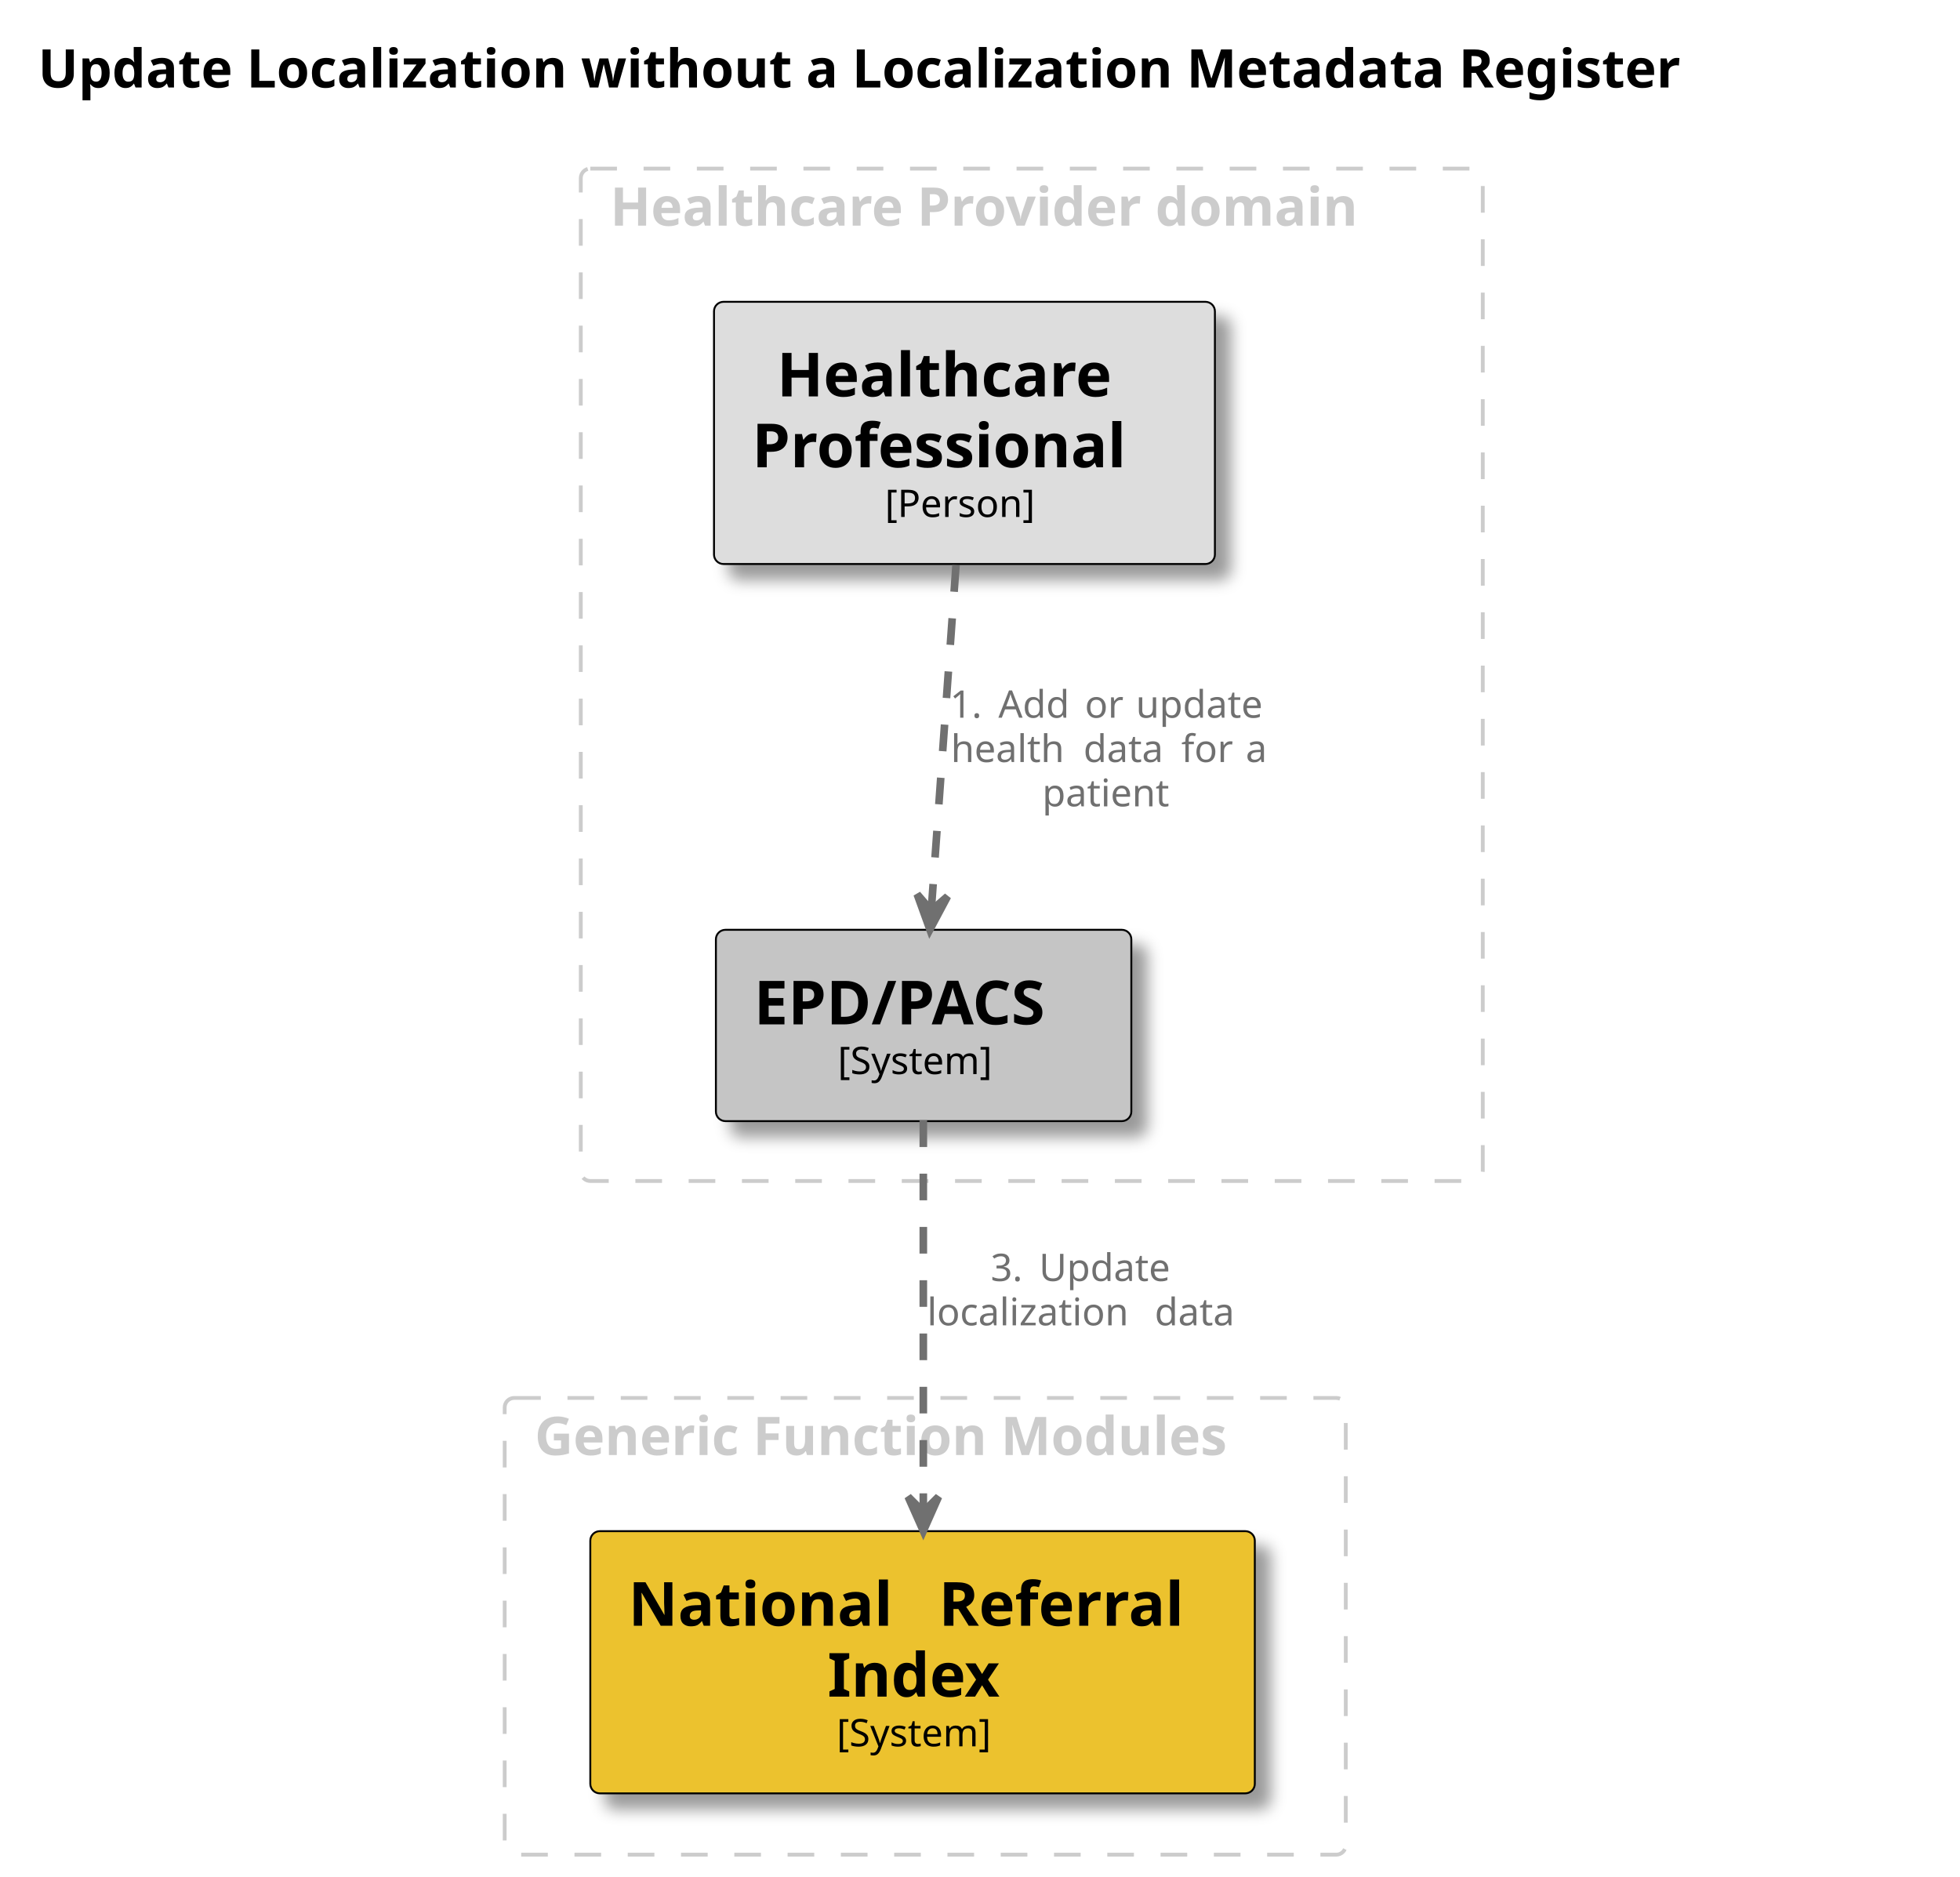
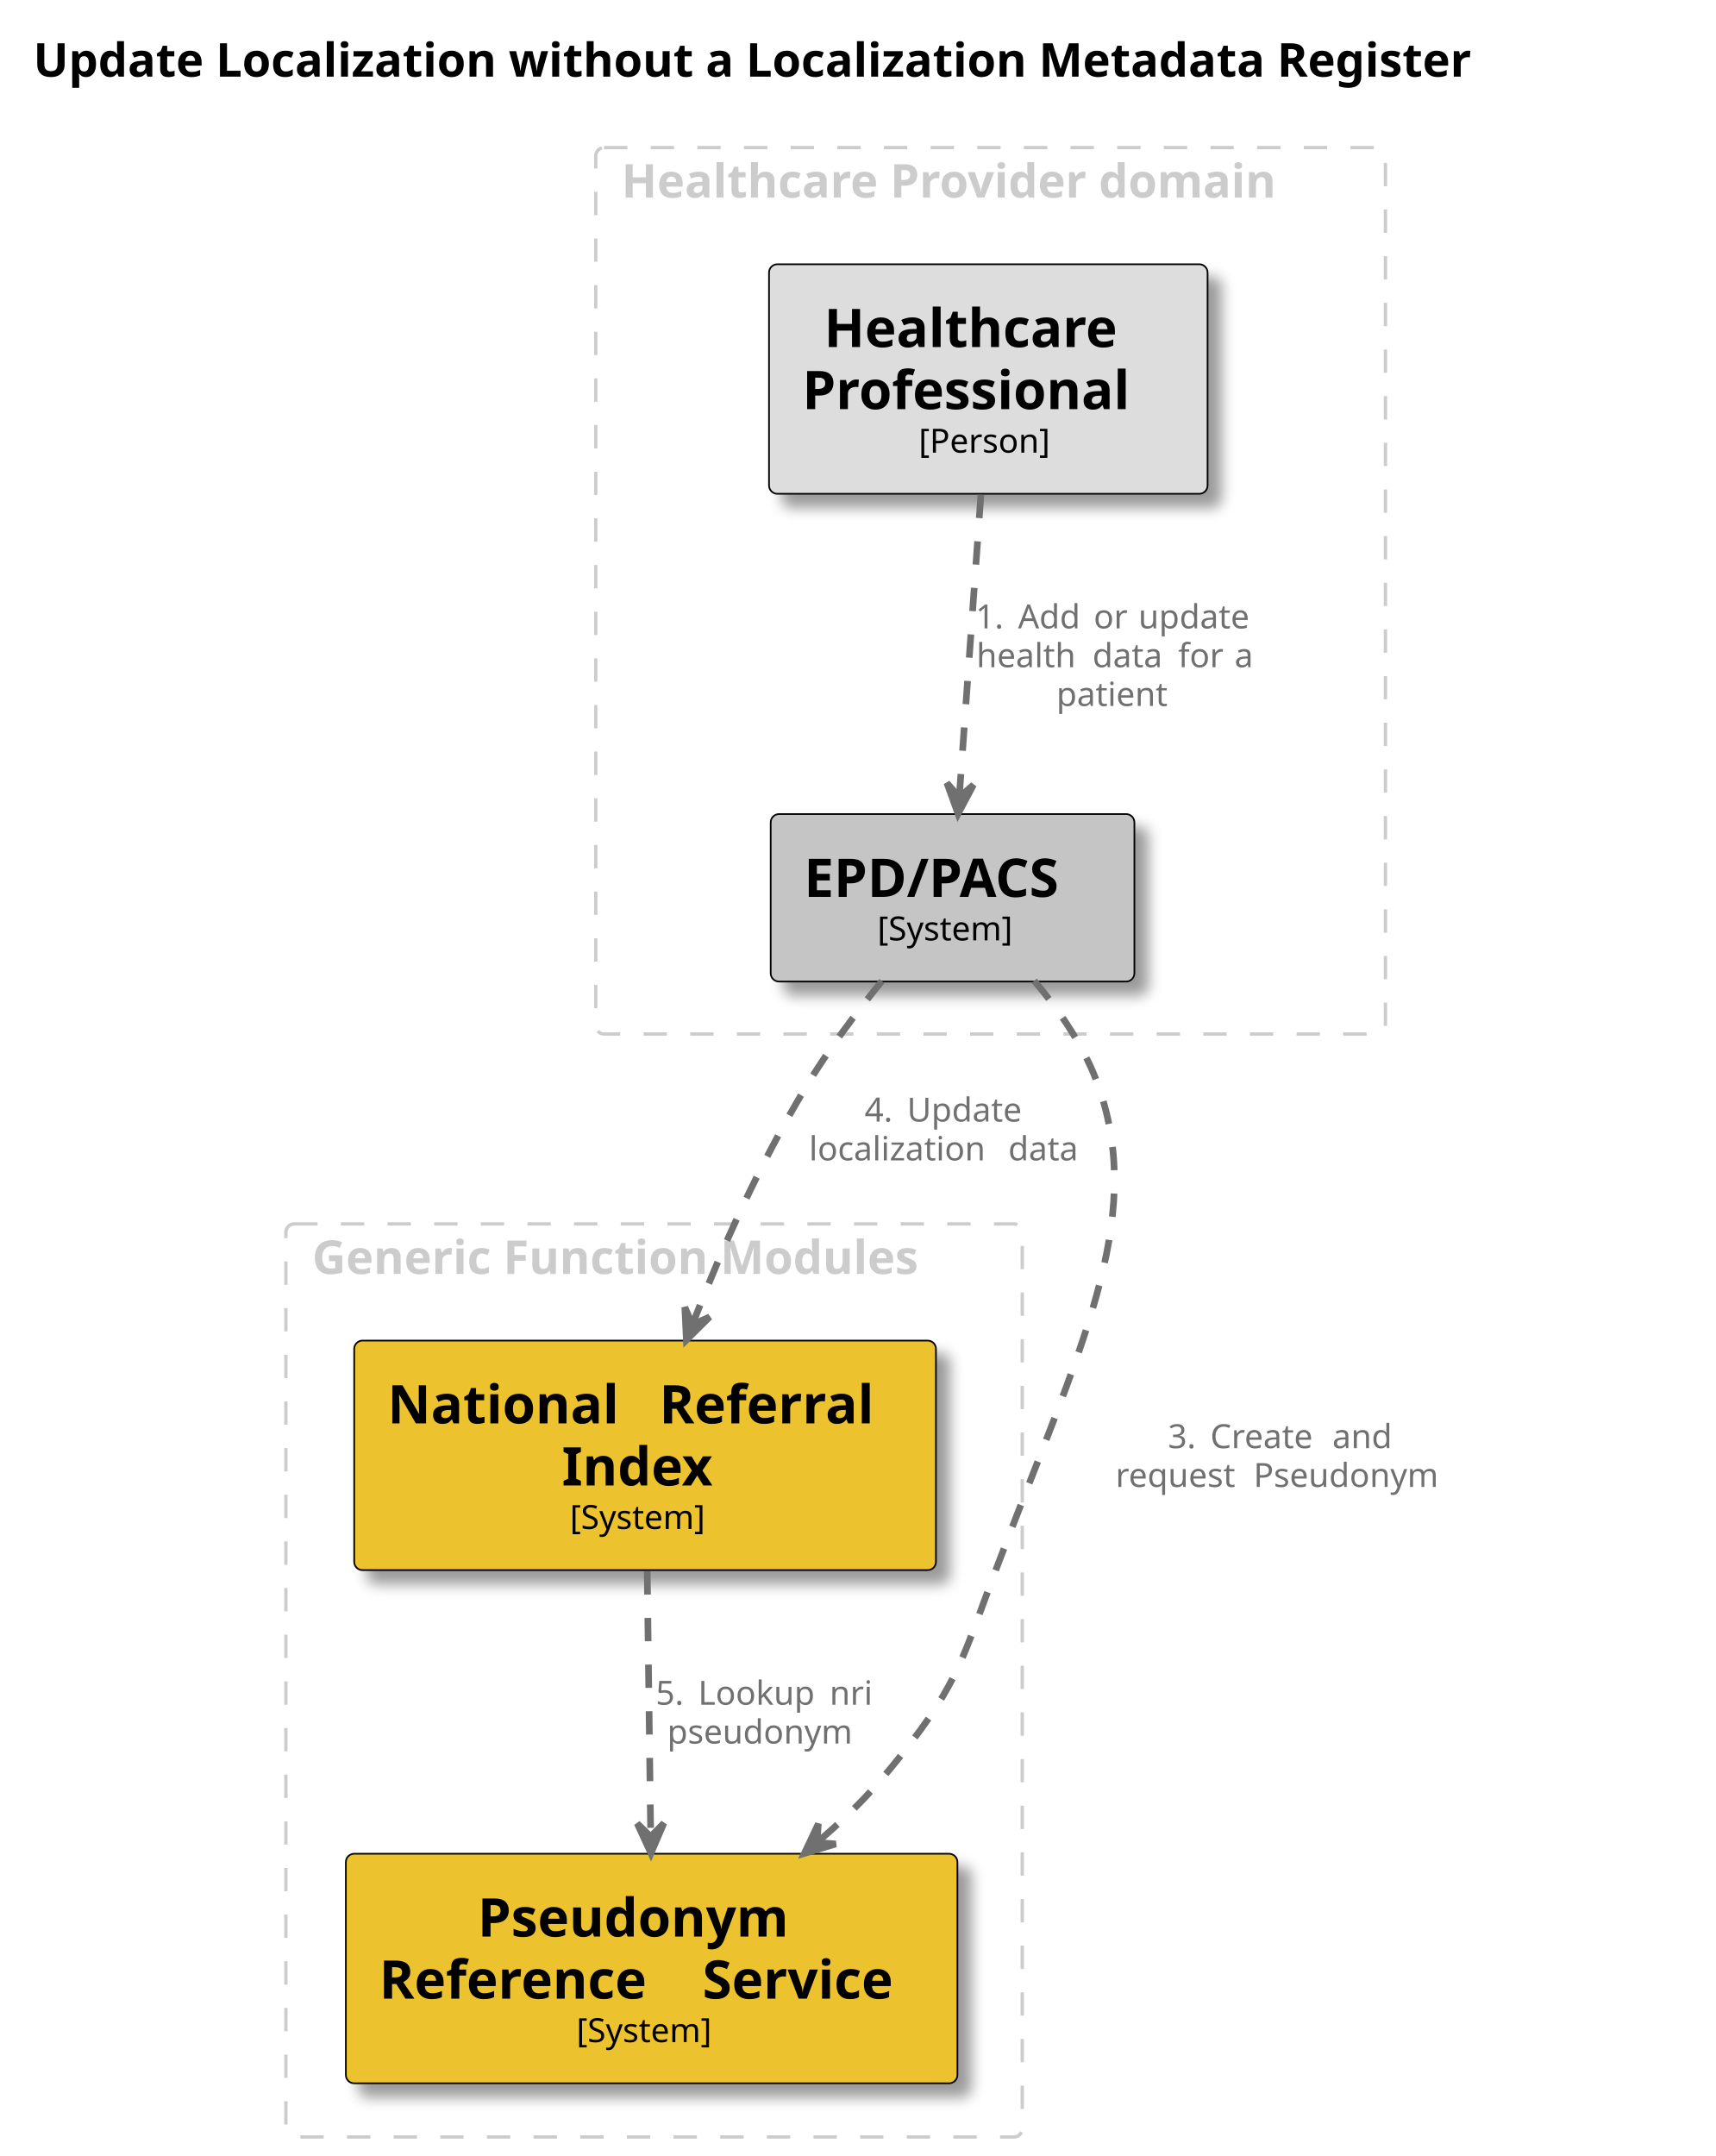
- <svg xmlns="http://www.w3.org/2000/svg" contentStyleType="text/css" height="493px" preserveAspectRatio="none" style="width:515px;height:493px;background:#FFFFFF;" version="1.1" viewBox="0 0 515 493" width="515px" zoomAndPan="magnify">
+ <svg xmlns="http://www.w3.org/2000/svg" contentStyleType="text/css" height="647px" preserveAspectRatio="none" style="width:515px;height:647px;background:#FFFFFF;" version="1.1" viewBox="0 0 515 647" width="515px" zoomAndPan="magnify">
  <defs>
-     <filter height="300%" id="fzafud13arjfj" width="300%" x="-1" y="-1">
+     <filter height="300%" id="f1j5kky2r0d7xe" width="300%" x="-1" y="-1">
      <feGaussianBlur result="blurOut" stdDeviation="2.0" />
      <feColorMatrix in="blurOut" result="blurOut2" type="matrix" values="0 0 0 0 0 0 0 0 0 0 0 0 0 0 0 0 0 0 .4 0" />
      <feOffset dx="4.0" dy="4.0" in="blurOut2" result="blurOut3" />
      <feBlend in="SourceGraphic" in2="blurOut3" mode="normal" />
    </filter>
  </defs>
  <g>
    <text fill="#000000" font-family="sans-serif" font-size="14" font-weight="bold" lengthAdjust="spacing" textLength="487.211" x="10" y="22.995">Update Localization without a Localization Metadata Register</text>
    <g id="cluster_group1">
-       <rect fill="none" height="120" rx="2.5" ry="2.5" style="stroke:#CCCCCC;stroke-width:1.0;stroke-dasharray:7.0,7.0;" width="221" x="132.606" y="367.297" />
-       <text fill="#CCCCCC" font-family="sans-serif" font-size="14" font-weight="bold" lengthAdjust="spacing" textLength="205.235" x="140.488" y="382.292">Generic Function Modules</text>
+       <rect fill="none" height="274" rx="2.5" ry="2.5" style="stroke:#CCCCCC;stroke-width:1.0;stroke-dasharray:7.0,7.0;" width="221" x="85.803" y="367.297" />
+       <text fill="#CCCCCC" font-family="sans-serif" font-size="14" font-weight="bold" lengthAdjust="spacing" textLength="205.235" x="93.686" y="382.292">Generic Function Modules</text>
    </g>
    <g id="cluster_group2">
-       <rect fill="none" height="266" rx="2.5" ry="2.5" style="stroke:#CCCCCC;stroke-width:1.0;stroke-dasharray:7.0,7.0;" width="237" x="152.606" y="44.297" />
-       <text fill="#CCCCCC" font-family="sans-serif" font-size="14" font-weight="bold" lengthAdjust="spacing" textLength="221.58" x="160.315" y="59.292">Healthcare Provider domain</text>
+       <rect fill="none" height="266" rx="2.5" ry="2.5" style="stroke:#CCCCCC;stroke-width:1.0;stroke-dasharray:7.0,7.0;" width="237" x="178.803" y="44.297" />
+       <text fill="#CCCCCC" font-family="sans-serif" font-size="14" font-weight="bold" lengthAdjust="spacing" textLength="221.58" x="186.513" y="59.292">Healthcare Provider domain</text>
+     </g>
+     <g id="elem_PseudonymReferenceService">
+       <rect fill="#ECC22E" filter="url(#f1j5kky2r0d7xe)" height="68.891" rx="2.5" ry="2.5" style="stroke:#000000;stroke-width:0.5;" width="183.539" x="103.803" y="556.297" />
+       <text fill="#000000" font-family="sans-serif" font-size="16" font-weight="bold" lengthAdjust="spacing" textLength="104.43" x="143.358" y="581.148">Pseudonym</text>
+       <text fill="#000000" font-family="sans-serif" font-size="16" font-weight="bold" lengthAdjust="spacing" textLength="91.453" x="113.803" y="599.773">Reference</text>
+       <text fill="#000000" font-family="sans-serif" font-size="16" font-weight="bold" lengthAdjust="spacing" textLength="5.57" x="205.256" y="599.773"> </text>
+       <text fill="#000000" font-family="sans-serif" font-size="16" font-weight="bold" lengthAdjust="spacing" textLength="66.516" x="210.827" y="599.773">Service</text>
+       <text fill="#000000" font-family="sans-serif" font-size="10" lengthAdjust="spacing" textLength="45.093" x="173.026" y="612.829">[System]</text>
    </g>
    <g id="elem_NationalReferralIndex">
-       <rect fill="#ECC22E" filter="url(#fzafud13arjfj)" height="68.891" rx="2.5" ry="2.5" style="stroke:#000000;stroke-width:0.5;" width="174.602" x="155.106" y="402.297" />
-       <text fill="#000000" font-family="sans-serif" font-size="16" font-weight="bold" lengthAdjust="spacing" textLength="75.984" x="165.106" y="427.148">National</text>
-       <text fill="#000000" font-family="sans-serif" font-size="16" font-weight="bold" lengthAdjust="spacing" textLength="5.57" x="241.09" y="427.148"> </text>
-       <text fill="#000000" font-family="sans-serif" font-size="16" font-weight="bold" lengthAdjust="spacing" textLength="73.047" x="246.66" y="427.148">Referral</text>
-       <text fill="#000000" font-family="sans-serif" font-size="16" font-weight="bold" lengthAdjust="spacing" textLength="49.969" x="217.422" y="445.773">Index</text>
-       <text fill="#000000" font-family="sans-serif" font-size="10" lengthAdjust="spacing" textLength="45.093" x="219.86" y="458.829">[System]</text>
+       <rect fill="#ECC22E" filter="url(#f1j5kky2r0d7xe)" height="68.891" rx="2.5" ry="2.5" style="stroke:#000000;stroke-width:0.5;" width="174.602" x="106.303" y="402.297" />
+       <text fill="#000000" font-family="sans-serif" font-size="16" font-weight="bold" lengthAdjust="spacing" textLength="75.984" x="116.303" y="427.148">National</text>
+       <text fill="#000000" font-family="sans-serif" font-size="16" font-weight="bold" lengthAdjust="spacing" textLength="5.57" x="192.288" y="427.148"> </text>
+       <text fill="#000000" font-family="sans-serif" font-size="16" font-weight="bold" lengthAdjust="spacing" textLength="73.047" x="197.858" y="427.148">Referral</text>
+       <text fill="#000000" font-family="sans-serif" font-size="16" font-weight="bold" lengthAdjust="spacing" textLength="49.969" x="168.62" y="445.773">Index</text>
+       <text fill="#000000" font-family="sans-serif" font-size="10" lengthAdjust="spacing" textLength="45.093" x="171.058" y="458.829">[System]</text>
    </g>
    <g id="elem_HealthcareProfessional">
-       <rect fill="#DDDDDD" filter="url(#fzafud13arjfj)" height="68.891" rx="2.5" ry="2.5" style="stroke:#000000;stroke-width:0.5;" width="131.617" x="187.606" y="79.297" />
-       <text fill="#000000" font-family="sans-serif" font-size="16" font-weight="bold" lengthAdjust="spacing" textLength="98.586" x="204.121" y="104.148">Healthcare</text>
-       <text fill="#000000" font-family="sans-serif" font-size="16" font-weight="bold" lengthAdjust="spacing" textLength="111.617" x="197.606" y="122.773">Professional</text>
-       <text fill="#000000" font-family="sans-serif" font-size="10" lengthAdjust="spacing" textLength="41.763" x="232.533" y="135.829">[Person]</text>
+       <rect fill="#DDDDDD" filter="url(#f1j5kky2r0d7xe)" height="68.891" rx="2.5" ry="2.5" style="stroke:#000000;stroke-width:0.5;" width="131.617" x="230.803" y="79.297" />
+       <text fill="#000000" font-family="sans-serif" font-size="16" font-weight="bold" lengthAdjust="spacing" textLength="98.586" x="247.319" y="104.148">Healthcare</text>
+       <text fill="#000000" font-family="sans-serif" font-size="16" font-weight="bold" lengthAdjust="spacing" textLength="111.617" x="240.803" y="122.773">Professional</text>
+       <text fill="#000000" font-family="sans-serif" font-size="10" lengthAdjust="spacing" textLength="41.763" x="275.731" y="135.829">[Person]</text>
    </g>
    <g id="elem_EPDPACS">
-       <rect fill="#C5C5C5" filter="url(#fzafud13arjfj)" height="50.266" rx="2.5" ry="2.5" style="stroke:#000000;stroke-width:0.5;" width="109.156" x="188.106" y="244.297" />
-       <text fill="#000000" font-family="sans-serif" font-size="16" font-weight="bold" lengthAdjust="spacing" textLength="89.156" x="198.106" y="269.148">EPD/PACS</text>
-       <text fill="#000000" font-family="sans-serif" font-size="10" lengthAdjust="spacing" textLength="45.093" x="220.137" y="282.204">[System]</text>
+       <rect fill="#C5C5C5" filter="url(#f1j5kky2r0d7xe)" height="50.266" rx="2.5" ry="2.5" style="stroke:#000000;stroke-width:0.5;" width="109.156" x="231.303" y="244.297" />
+       <text fill="#000000" font-family="sans-serif" font-size="16" font-weight="bold" lengthAdjust="spacing" textLength="89.156" x="241.303" y="269.148">EPD/PACS</text>
+       <text fill="#000000" font-family="sans-serif" font-size="10" lengthAdjust="spacing" textLength="45.093" x="263.335" y="282.204">[System]</text>
    </g>
    <g id="link_HealthcareProfessional_EPDPACS">
-       <path d="M251.196,148.487 C249.115,177.427 246.603,212.472 244.763,238.232 " fill="none" id="HealthcareProfessional-to-EPDPACS" style="stroke:#707070;stroke-width:2.0;stroke-dasharray:7.0,7.0;" />
-       <polygon fill="#707070" points="244.335,244.217,248.966,235.525,244.692,239.23,240.987,234.955,244.335,244.217" style="stroke:#707070;stroke-width:2.0;" />
-       <text fill="#707070" font-family="sans-serif" font-size="10" lengthAdjust="spacing" textLength="9.541" x="249.606" y="188.579">1.</text>
-       <text fill="#707070" font-family="sans-serif" font-size="10" lengthAdjust="spacing" textLength="3.179" x="259.147" y="188.579"> </text>
-       <text fill="#707070" font-family="sans-serif" font-size="10" lengthAdjust="spacing" textLength="19.536" x="262.325" y="188.579">Add</text>
-       <text fill="#707070" font-family="sans-serif" font-size="10" lengthAdjust="spacing" textLength="3.179" x="281.861" y="188.579"> </text>
-       <text fill="#707070" font-family="sans-serif" font-size="10" lengthAdjust="spacing" textLength="10.229" x="285.04" y="188.579">or</text>
-       <text fill="#707070" font-family="sans-serif" font-size="10" lengthAdjust="spacing" textLength="3.179" x="295.269" y="188.579"> </text>
-       <text fill="#707070" font-family="sans-serif" font-size="10" lengthAdjust="spacing" textLength="35.234" x="298.448" y="188.579">update</text>
-       <text fill="#707070" font-family="sans-serif" font-size="10" lengthAdjust="spacing" textLength="31.655" x="249.847" y="200.22">health</text>
-       <text fill="#707070" font-family="sans-serif" font-size="10" lengthAdjust="spacing" textLength="3.179" x="281.502" y="200.22"> </text>
-       <text fill="#707070" font-family="sans-serif" font-size="10" lengthAdjust="spacing" textLength="22.524" x="284.681" y="200.22">data</text>
-       <text fill="#707070" font-family="sans-serif" font-size="10" lengthAdjust="spacing" textLength="3.179" x="307.206" y="200.22"> </text>
-       <text fill="#707070" font-family="sans-serif" font-size="10" lengthAdjust="spacing" textLength="13.75" x="310.384" y="200.22">for</text>
-       <text fill="#707070" font-family="sans-serif" font-size="10" lengthAdjust="spacing" textLength="3.179" x="324.134" y="200.22"> </text>
-       <text fill="#707070" font-family="sans-serif" font-size="10" lengthAdjust="spacing" textLength="6.128" x="327.313" y="200.22">a</text>
-       <text fill="#707070" font-family="sans-serif" font-size="10" lengthAdjust="spacing" textLength="35.586" x="273.851" y="211.86">patient</text>
+       <path d="M294.393,148.487 C292.313,177.427 289.801,212.472 287.961,238.232 " fill="none" id="HealthcareProfessional-to-EPDPACS" style="stroke:#707070;stroke-width:2.0;stroke-dasharray:7.0,7.0;" />
+       <polygon fill="#707070" points="287.533,244.217,292.164,235.525,287.889,239.23,284.185,234.955,287.533,244.217" style="stroke:#707070;stroke-width:2.0;" />
+       <text fill="#707070" font-family="sans-serif" font-size="10" lengthAdjust="spacing" textLength="9.541" x="292.803" y="188.579">1.</text>
+       <text fill="#707070" font-family="sans-serif" font-size="10" lengthAdjust="spacing" textLength="3.179" x="302.344" y="188.579"> </text>
+       <text fill="#707070" font-family="sans-serif" font-size="10" lengthAdjust="spacing" textLength="19.536" x="305.523" y="188.579">Add</text>
+       <text fill="#707070" font-family="sans-serif" font-size="10" lengthAdjust="spacing" textLength="3.179" x="325.059" y="188.579"> </text>
+       <text fill="#707070" font-family="sans-serif" font-size="10" lengthAdjust="spacing" textLength="10.229" x="328.238" y="188.579">or</text>
+       <text fill="#707070" font-family="sans-serif" font-size="10" lengthAdjust="spacing" textLength="3.179" x="338.467" y="188.579"> </text>
+       <text fill="#707070" font-family="sans-serif" font-size="10" lengthAdjust="spacing" textLength="35.234" x="341.646" y="188.579">update</text>
+       <text fill="#707070" font-family="sans-serif" font-size="10" lengthAdjust="spacing" textLength="31.655" x="293.045" y="200.22">health</text>
+       <text fill="#707070" font-family="sans-serif" font-size="10" lengthAdjust="spacing" textLength="3.179" x="324.7" y="200.22"> </text>
+       <text fill="#707070" font-family="sans-serif" font-size="10" lengthAdjust="spacing" textLength="22.524" x="327.879" y="200.22">data</text>
+       <text fill="#707070" font-family="sans-serif" font-size="10" lengthAdjust="spacing" textLength="3.179" x="350.403" y="200.22"> </text>
+       <text fill="#707070" font-family="sans-serif" font-size="10" lengthAdjust="spacing" textLength="13.75" x="353.582" y="200.22">for</text>
+       <text fill="#707070" font-family="sans-serif" font-size="10" lengthAdjust="spacing" textLength="3.179" x="367.332" y="200.22"> </text>
+       <text fill="#707070" font-family="sans-serif" font-size="10" lengthAdjust="spacing" textLength="6.128" x="370.511" y="200.22">a</text>
+       <text fill="#707070" font-family="sans-serif" font-size="10" lengthAdjust="spacing" textLength="35.586" x="317.049" y="211.86">patient</text>
+     </g>
+     <g id="link_EPDPACS_PseudonymReferenceService">
+       <path d="M310.403,294.317 C318.163,303.507 325.763,314.607 329.803,326.297 C343.803,366.787 324.113,404.437 298.803,471.297 C289.093,496.947 287.823,504.787 270.803,526.297 C262.333,536.997 256.382,543.304 245.942,552.284 " fill="none" id="EPDPACS-to-PseudonymReferenceService" style="stroke:#707070;stroke-width:2.0;stroke-dasharray:7.0,7.0;" />
+       <polygon fill="#707070" points="241.393,556.197,250.825,553.36,245.184,552.936,245.608,547.295,241.393,556.197" style="stroke:#707070;stroke-width:2.0;" />
+       <text fill="#707070" font-family="sans-serif" font-size="10" lengthAdjust="spacing" textLength="9.541" x="350.526" y="434.579">3.</text>
+       <text fill="#707070" font-family="sans-serif" font-size="10" lengthAdjust="spacing" textLength="3.179" x="360.067" y="434.579"> </text>
+       <text fill="#707070" font-family="sans-serif" font-size="10" lengthAdjust="spacing" textLength="33.447" x="363.246" y="434.579">Create</text>
+       <text fill="#707070" font-family="sans-serif" font-size="10" lengthAdjust="spacing" textLength="3.179" x="396.693" y="434.579"> </text>
+       <text fill="#707070" font-family="sans-serif" font-size="10" lengthAdjust="spacing" textLength="18.814" x="399.872" y="434.579">and</text>
+       <text fill="#707070" font-family="sans-serif" font-size="10" lengthAdjust="spacing" textLength="38.232" x="334.803" y="446.22">request</text>
+       <text fill="#707070" font-family="sans-serif" font-size="10" lengthAdjust="spacing" textLength="3.179" x="373.036" y="446.22"> </text>
+       <text fill="#707070" font-family="sans-serif" font-size="10" lengthAdjust="spacing" textLength="58.193" x="376.214" y="446.22">Pseudonym</text>
    </g>
    <g id="link_EPDPACS_NationalReferralIndex">
-       <path d="M242.606,294.367 C242.606,322.777 242.606,364.227 242.606,396.247 " fill="none" id="EPDPACS-to-NationalReferralIndex" style="stroke:#707070;stroke-width:2.0;stroke-dasharray:7.0,7.0;" />
-       <polygon fill="#707070" points="242.606,402.247,246.606,393.247,242.606,397.247,238.606,393.247,242.606,402.247" style="stroke:#707070;stroke-width:2.0;" />
-       <text fill="#707070" font-family="sans-serif" font-size="10" lengthAdjust="spacing" textLength="9.541" x="260.295" y="336.579">3.</text>
-       <text fill="#707070" font-family="sans-serif" font-size="10" lengthAdjust="spacing" textLength="3.179" x="269.836" y="336.579"> </text>
-       <text fill="#707070" font-family="sans-serif" font-size="10" lengthAdjust="spacing" textLength="36.216" x="273.015" y="336.579">Update</text>
-       <text fill="#707070" font-family="sans-serif" font-size="10" lengthAdjust="spacing" textLength="56.611" x="243.606" y="348.22">localization</text>
-       <text fill="#707070" font-family="sans-serif" font-size="10" lengthAdjust="spacing" textLength="3.179" x="300.217" y="348.22"> </text>
-       <text fill="#707070" font-family="sans-serif" font-size="10" lengthAdjust="spacing" textLength="22.524" x="303.396" y="348.22">data</text>
+       <path d="M264.673,294.407 C256.913,303.957 248.413,315.267 241.803,326.297 C227.303,350.517 216.843,374.317 208.173,396.547 " fill="none" id="EPDPACS-to-NationalReferralIndex" style="stroke:#707070;stroke-width:2.0;stroke-dasharray:7.0,7.0;" />
+       <polygon fill="#707070" points="205.993,402.137,212.99,395.205,207.81,397.479,205.537,392.299,205.993,402.137" style="stroke:#707070;stroke-width:2.0;" />
+       <text fill="#707070" font-family="sans-serif" font-size="10" lengthAdjust="spacing" textLength="9.541" x="259.493" y="336.579">4.</text>
+       <text fill="#707070" font-family="sans-serif" font-size="10" lengthAdjust="spacing" textLength="3.179" x="269.034" y="336.579"> </text>
+       <text fill="#707070" font-family="sans-serif" font-size="10" lengthAdjust="spacing" textLength="36.216" x="272.212" y="336.579">Update</text>
+       <text fill="#707070" font-family="sans-serif" font-size="10" lengthAdjust="spacing" textLength="56.611" x="242.803" y="348.22">localization</text>
+       <text fill="#707070" font-family="sans-serif" font-size="10" lengthAdjust="spacing" textLength="3.179" x="299.415" y="348.22"> </text>
+       <text fill="#707070" font-family="sans-serif" font-size="10" lengthAdjust="spacing" textLength="22.524" x="302.593" y="348.22">data</text>
+     </g>
+     <g id="link_NationalReferralIndex_PseudonymReferenceService">
+       <path d="M194.243,471.527 C194.583,496.717 194.955,524.987 195.285,550.157 " fill="none" id="NationalReferralIndex-to-PseudonymReferenceService" style="stroke:#707070;stroke-width:2.0;stroke-dasharray:7.0,7.0;" />
+       <polygon fill="#707070" points="195.363,556.157,199.245,547.105,195.298,551.157,191.246,547.21,195.363,556.157" style="stroke:#707070;stroke-width:2.0;" />
+       <text fill="#707070" font-family="sans-serif" font-size="10" lengthAdjust="spacing" textLength="9.541" x="196.803" y="511.579">5.</text>
+       <text fill="#707070" font-family="sans-serif" font-size="10" lengthAdjust="spacing" textLength="3.179" x="206.344" y="511.579"> </text>
+       <text fill="#707070" font-family="sans-serif" font-size="10" lengthAdjust="spacing" textLength="36.284" x="209.523" y="511.579">Lookup</text>
+       <text fill="#707070" font-family="sans-serif" font-size="10" lengthAdjust="spacing" textLength="3.179" x="245.807" y="511.579"> </text>
+       <text fill="#707070" font-family="sans-serif" font-size="10" lengthAdjust="spacing" textLength="13.227" x="248.986" y="511.579">nri</text>
+       <text fill="#707070" font-family="sans-serif" font-size="10" lengthAdjust="spacing" textLength="58.511" x="200.253" y="523.22">pseudonym</text>
    </g>
  </g>
</svg>
